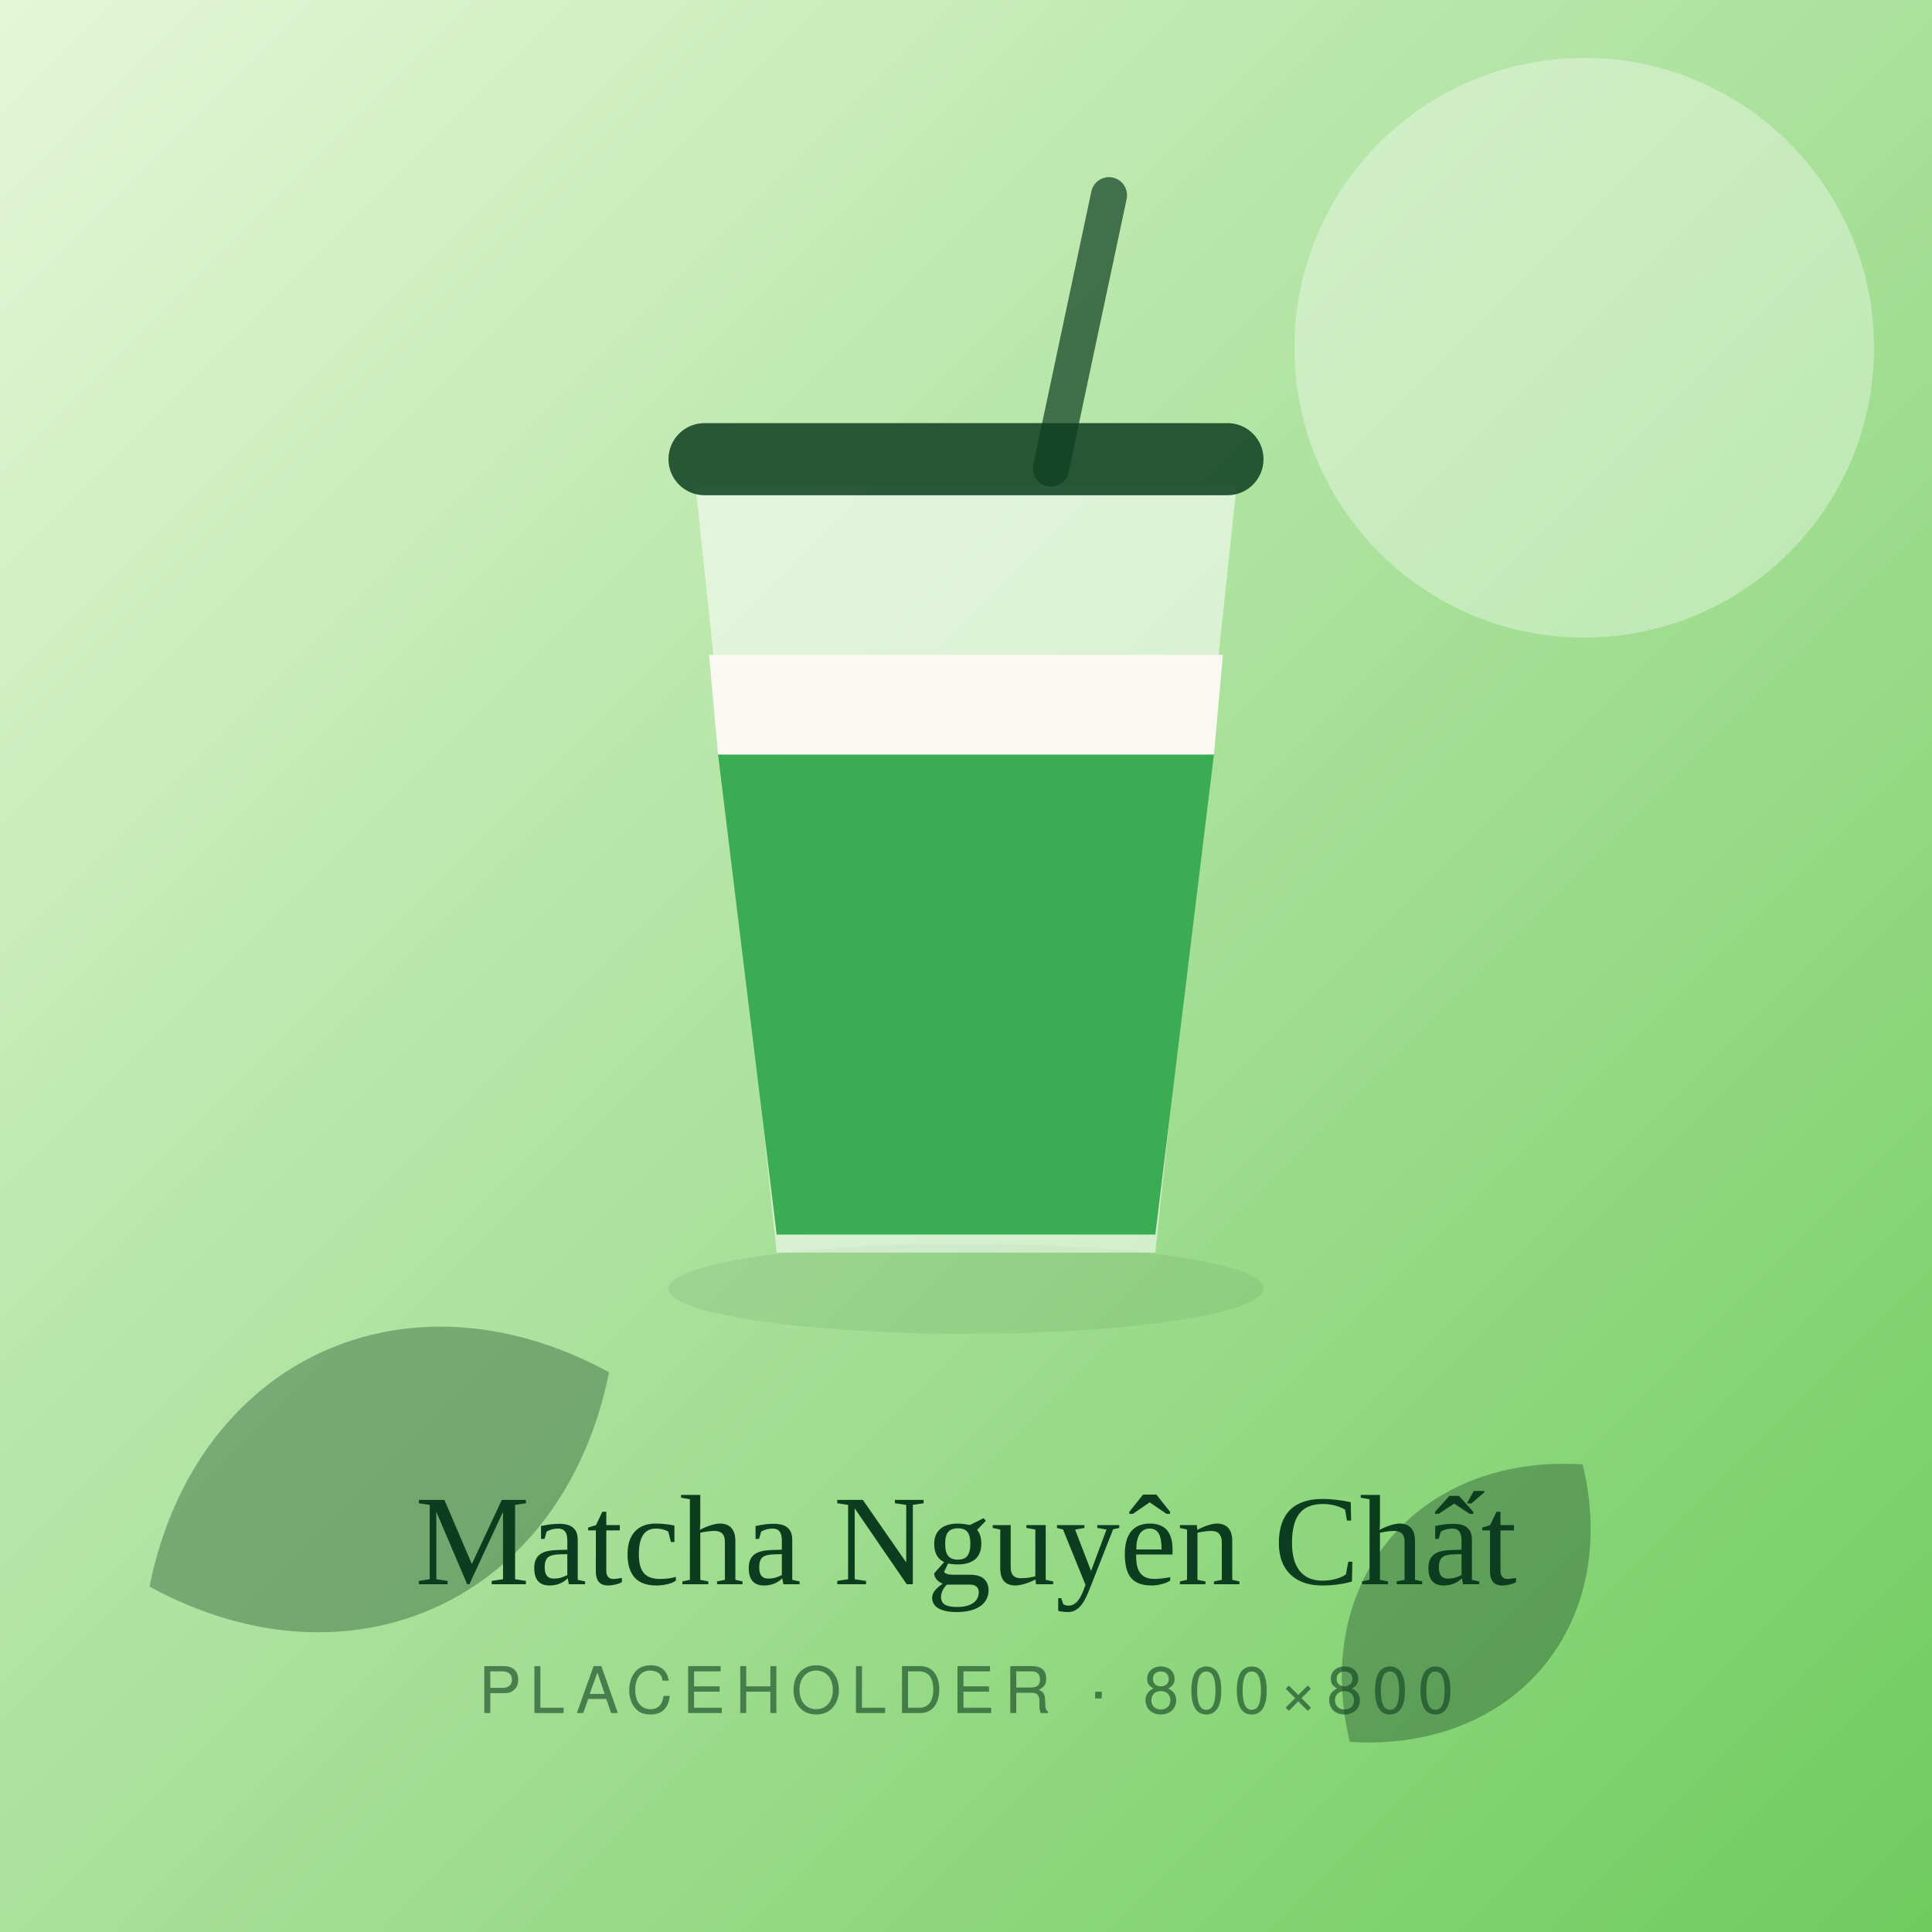
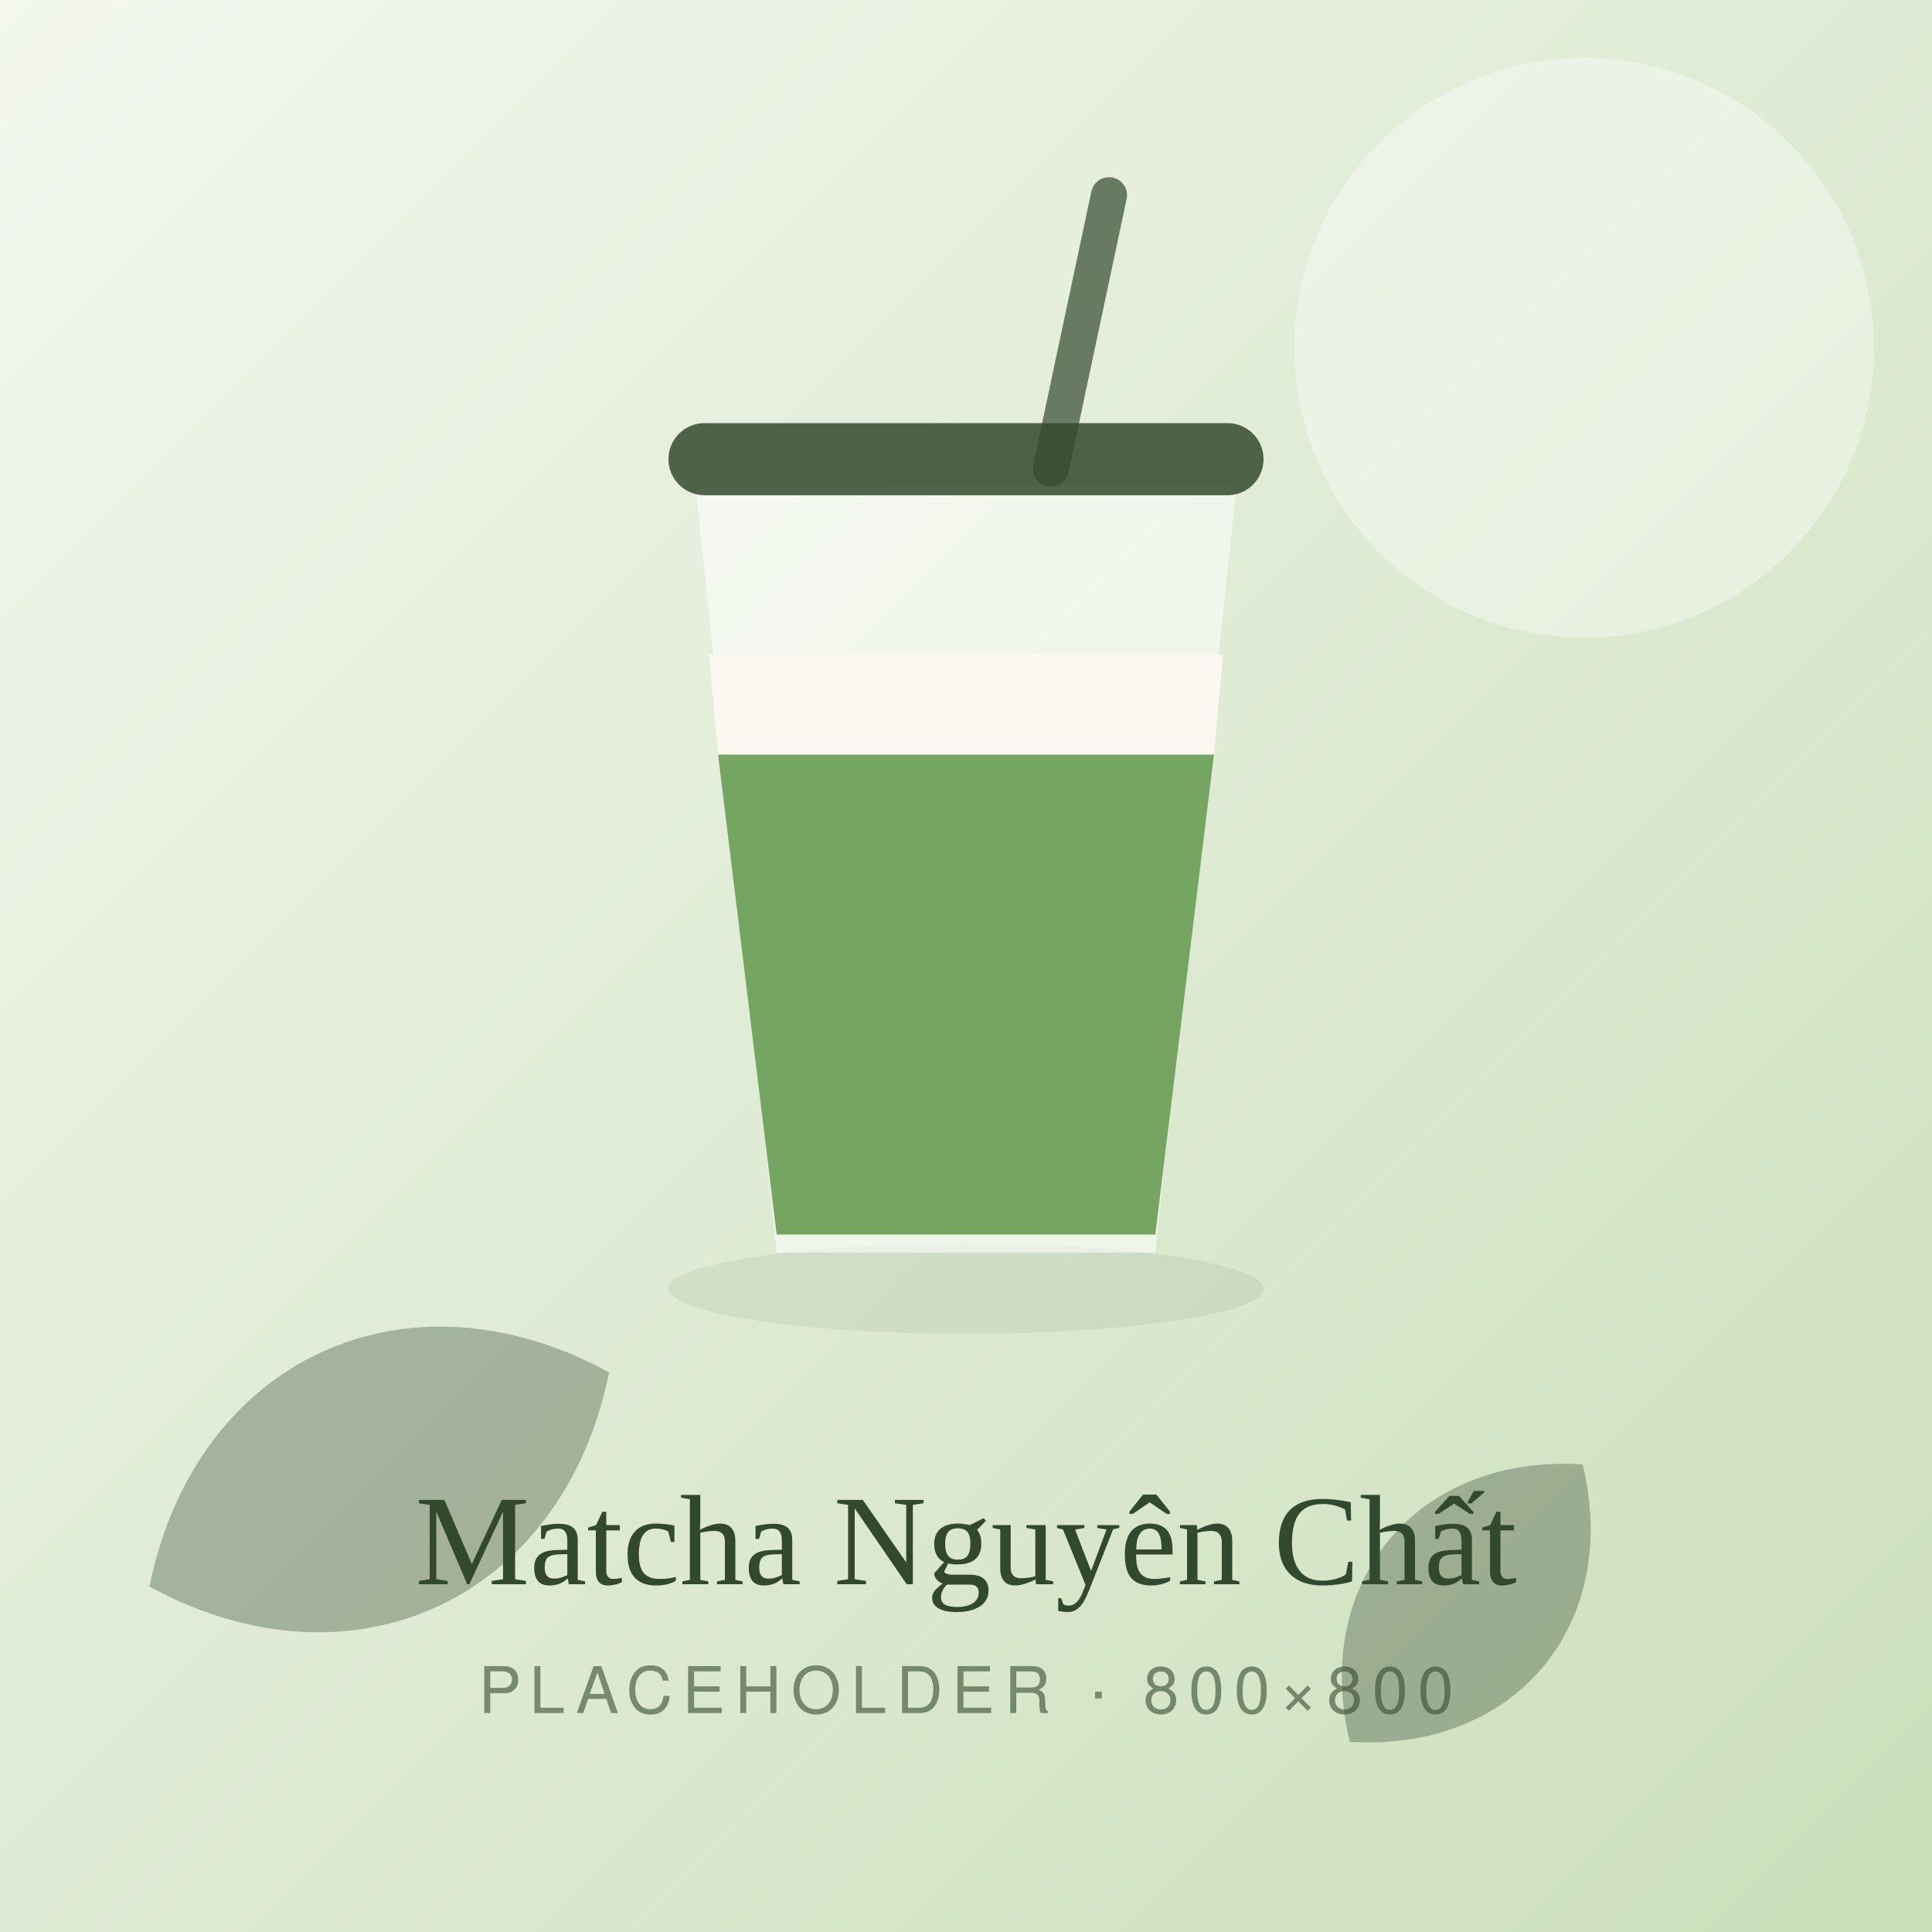
<svg xmlns="http://www.w3.org/2000/svg" width="800" height="800" viewBox="0 0 800 800" role="img" aria-label="Matcha Nguyên Chất">
  <defs>
    <linearGradient id="bg" x1="0" y1="0" x2="1" y2="1">
-       <stop offset="0" stop-color="#E5F7D8" />
-       <stop offset="1" stop-color="#6FCB5E" />
+       <stop offset="0" stop-color="#F3F7EE" />
+       <stop offset="1" stop-color="#CBDFBA" />
    </linearGradient>
  </defs>
  <rect width="100%" height="100%" fill="url(#bg)" />
  <circle cx="656" cy="144" r="120" fill="#ffffff" opacity="0.35" />
-   <path transform="translate(64 656) rotate(-25) scale(1.866667)" d="M0 0 C 30 -40, 80 -40, 110 0 C 80 40, 30 40, 0 0 Z M 0 0 L 110 0" fill="#0D3D1F" stroke="#0D3D1F" stroke-width="2" opacity="0.35" />
-   <path transform="translate(560 720) rotate(-50) scale(1.333333)" d="M0 0 C 30 -40, 80 -40, 110 0 C 80 40, 30 40, 0 0 Z M 0 0 L 110 0" fill="#0D3D1F" stroke="#0D3D1F" stroke-width="2" opacity="0.35" />
+   <path transform="translate(64 656) rotate(-25) scale(1.866667)" d="M0 0 C 30 -40, 80 -40, 110 0 C 80 40, 30 40, 0 0 Z M 0 0 L 110 0" fill="#33492D" stroke="#33492D" stroke-width="2" opacity="0.35" />
+   <path transform="translate(560 720) rotate(-50) scale(1.333333)" d="M0 0 C 30 -40, 80 -40, 110 0 C 80 40, 30 40, 0 0 Z M 0 0 L 110 0" fill="#33492D" stroke="#33492D" stroke-width="2" opacity="0.35" />
  <g>
-     <ellipse cx="400" cy="533.6" rx="123.2" ry="18.667" fill="#0D3D1F" opacity="0.08" />
+     <ellipse cx="400" cy="533.6" rx="123.2" ry="18.667" fill="#33492D" opacity="0.08" />
    <path d="M 288 201.333 L 512 201.333 L 478.4 518.667 L 321.6 518.667 Z" fill="#ffffff" opacity="0.55" />
-     <path d="M 297.333 312.4 L 502.667 312.4 L 478.4 511.2 L 321.6 511.2 Z" fill="#3CAC54" />
+     <path d="M 297.333 312.4 L 502.667 312.4 L 478.4 511.2 L 321.6 511.2 Z" fill="#74A662" />
    <path d="M 293.6 271.147 L 506.4 271.147 L 502.667 312.4 L 297.333 312.4 Z" fill="#FBF8F1" />
-     <rect x="276.8" y="175.2" width="246.4" height="29.867" rx="14.933" fill="#0D3D1F" opacity="0.85" />
-     <rect x="426.133" y="70.667" width="14.933" height="130.667" rx="7.467" fill="#0D3D1F" opacity="0.7" transform="rotate(12 433.6 201.3333)" />
+     <rect x="276.8" y="175.2" width="246.4" height="29.867" rx="14.933" fill="#33492D" opacity="0.85" />
+     <rect x="426.133" y="70.667" width="14.933" height="130.667" rx="7.467" fill="#33492D" opacity="0.7" transform="rotate(12 433.6 201.3333)" />
  </g>
-   <text x="50%" y="656" text-anchor="middle" font-family="Georgia, 'Times New Roman', serif" font-size="53.333" fill="#0D3D1F">Matcha Nguyên Chất</text>
-   <text x="50%" y="709.333" text-anchor="middle" font-family="Helvetica, Arial, sans-serif" font-size="26.667" letter-spacing="4" fill="#0D3D1F" opacity="0.6">PLACEHOLDER · 800×800</text>
+   <text x="50%" y="656" text-anchor="middle" font-family="Georgia, 'Times New Roman', serif" font-size="53.333" fill="#33492D">Matcha Nguyên Chất</text>
+   <text x="50%" y="709.333" text-anchor="middle" font-family="Helvetica, Arial, sans-serif" font-size="26.667" letter-spacing="4" fill="#33492D" opacity="0.6">PLACEHOLDER · 800×800</text>
</svg>
